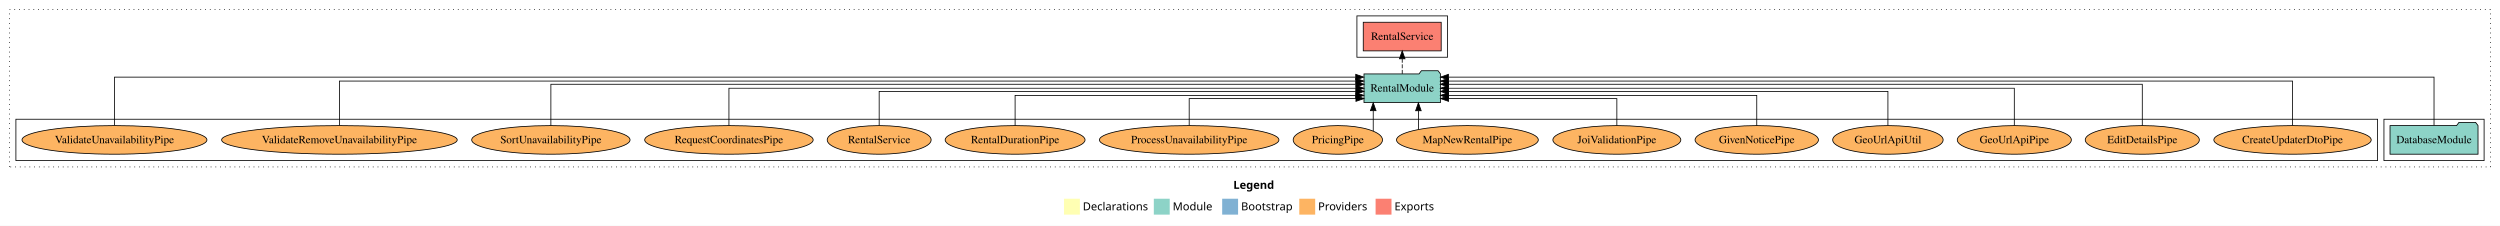
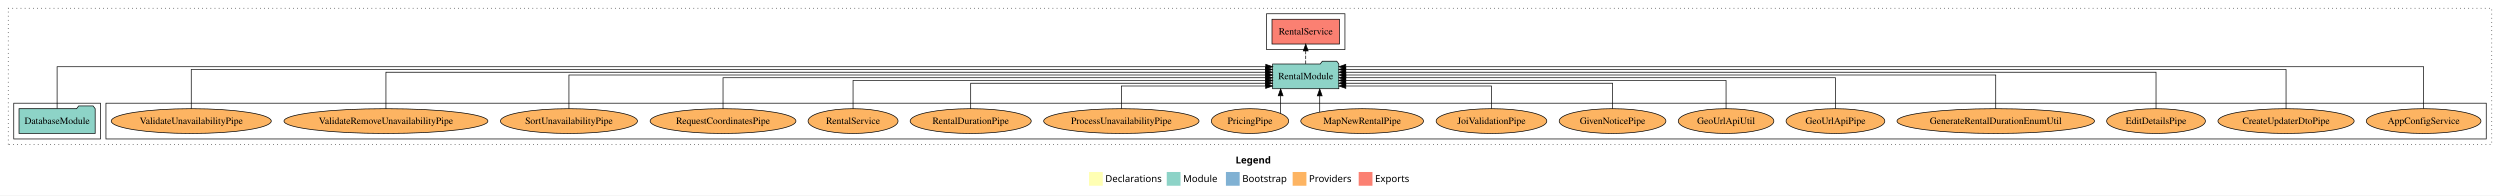
- <svg xmlns="http://www.w3.org/2000/svg" width="3145pt" height="284pt" viewBox="0.00 0.00 3145.00 284.00">
+ <svg xmlns="http://www.w3.org/2000/svg" width="3634pt" height="284pt" viewBox="0.00 0.00 3634.00 284.00">
  <g id="graph0" class="graph" transform="scale(1 1) rotate(0) translate(4 280)">
-     <polygon fill="white" stroke="transparent" points="-4,4 -4,-280 3141,-280 3141,4 -4,4" />
-     <text text-anchor="start" x="1547.51" y="-42.4" font-family="sans-serif" font-weight="bold" font-size="14.00">Legend</text>
-     <polygon fill="#ffffb3" stroke="transparent" points="1334.5,-10 1334.5,-30 1354.5,-30 1354.5,-10 1334.5,-10" />
-     <text text-anchor="start" x="1358.13" y="-15.4" font-family="sans-serif" font-size="14.00">  Declarations</text>
-     <polygon fill="#8dd3c7" stroke="transparent" points="1447.5,-10 1447.5,-30 1467.5,-30 1467.5,-10 1447.5,-10" />
-     <text text-anchor="start" x="1471.23" y="-15.4" font-family="sans-serif" font-size="14.00">  Module</text>
-     <polygon fill="#80b1d3" stroke="transparent" points="1533.5,-10 1533.5,-30 1553.5,-30 1553.5,-10 1533.5,-10" />
-     <text text-anchor="start" x="1557.28" y="-15.4" font-family="sans-serif" font-size="14.00">  Bootstrap</text>
-     <polygon fill="#fdb462" stroke="transparent" points="1630.5,-10 1630.5,-30 1650.5,-30 1650.5,-10 1630.5,-10" />
-     <text text-anchor="start" x="1654.17" y="-15.4" font-family="sans-serif" font-size="14.00">  Providers</text>
-     <polygon fill="#fb8072" stroke="transparent" points="1726.5,-10 1726.5,-30 1746.5,-30 1746.5,-10 1726.5,-10" />
-     <text text-anchor="start" x="1750.23" y="-15.4" font-family="sans-serif" font-size="14.00">  Exports</text>
+     <polygon fill="white" stroke="transparent" points="-4,4 -4,-280 3630,-280 3630,4 -4,4" />
+     <text text-anchor="start" x="1792.01" y="-42.4" font-family="sans-serif" font-weight="bold" font-size="14.00">Legend</text>
+     <polygon fill="#ffffb3" stroke="transparent" points="1579,-10 1579,-30 1599,-30 1599,-10 1579,-10" />
+     <text text-anchor="start" x="1602.63" y="-15.4" font-family="sans-serif" font-size="14.00">  Declarations</text>
+     <polygon fill="#8dd3c7" stroke="transparent" points="1692,-10 1692,-30 1712,-30 1712,-10 1692,-10" />
+     <text text-anchor="start" x="1715.73" y="-15.4" font-family="sans-serif" font-size="14.00">  Module</text>
+     <polygon fill="#80b1d3" stroke="transparent" points="1778,-10 1778,-30 1798,-30 1798,-10 1778,-10" />
+     <text text-anchor="start" x="1801.78" y="-15.4" font-family="sans-serif" font-size="14.00">  Bootstrap</text>
+     <polygon fill="#fdb462" stroke="transparent" points="1875,-10 1875,-30 1895,-30 1895,-10 1875,-10" />
+     <text text-anchor="start" x="1898.67" y="-15.4" font-family="sans-serif" font-size="14.00">  Providers</text>
+     <polygon fill="#fb8072" stroke="transparent" points="1971,-10 1971,-30 1991,-30 1991,-10 1971,-10" />
+     <text text-anchor="start" x="1994.73" y="-15.4" font-family="sans-serif" font-size="14.00">  Exports</text>
    <g id="clust1" class="cluster">
-       <polygon fill="none" stroke="black" stroke-dasharray="1,5" points="8,-70 8,-268 3129,-268 3129,-70 8,-70" />
+       <polygon fill="none" stroke="black" stroke-dasharray="1,5" points="8,-70 8,-268 3618,-268 3618,-70 8,-70" />
+     </g>
+     <g id="clust6" class="cluster">
+       <polygon fill="none" stroke="black" points="150,-78 150,-130 3610,-130 3610,-78 150,-78" />
+     </g>
+     <g id="clust4" class="cluster">
+       <polygon fill="none" stroke="black" points="1837,-208 1837,-260 1951,-260 1951,-208 1837,-208" />
    </g>
    <g id="clust3" class="cluster">
-       <polygon fill="none" stroke="black" points="2995,-78 2995,-130 3121,-130 3121,-78 2995,-78" />
-     </g>
-     <g id="clust6" class="cluster">
-       <polygon fill="none" stroke="black" points="16,-78 16,-130 2987,-130 2987,-78 16,-78" />
-     </g>
-     <g id="clust4" class="cluster">
-       <polygon fill="none" stroke="black" points="1703,-208 1703,-260 1817,-260 1817,-208 1703,-208" />
+       <polygon fill="none" stroke="black" points="16,-78 16,-130 142,-130 142,-78 16,-78" />
    </g>
    <g id="node1" class="node">
-       <polygon fill="#8dd3c7" stroke="black" points="3113.35,-122 3110.35,-126 3089.35,-126 3086.35,-122 3002.65,-122 3002.65,-86 3113.35,-86 3113.35,-122" />
-       <text text-anchor="middle" x="3058" y="-99.8" font-family="Times,serif" font-size="14.00">DatabaseModule</text>
+       <polygon fill="#8dd3c7" stroke="black" points="134.35,-122 131.35,-126 110.35,-126 107.35,-122 23.65,-122 23.65,-86 134.35,-86 134.35,-122" />
+       <text text-anchor="middle" x="79" y="-99.8" font-family="Times,serif" font-size="14.00">DatabaseModule</text>
    </g>
    <g id="node2" class="node">
-       <polygon fill="#8dd3c7" stroke="black" points="1808.1,-187 1805.1,-191 1784.1,-191 1781.1,-187 1711.9,-187 1711.9,-151 1808.1,-151 1808.1,-187" />
-       <text text-anchor="middle" x="1760" y="-164.8" font-family="Times,serif" font-size="14.00">RentalModule</text>
+       <polygon fill="#8dd3c7" stroke="black" points="1942.1,-187 1939.1,-191 1918.1,-191 1915.1,-187 1845.9,-187 1845.9,-151 1942.1,-151 1942.1,-187" />
+       <text text-anchor="middle" x="1894" y="-164.8" font-family="Times,serif" font-size="14.00">RentalModule</text>
    </g>
    <g id="edge1" class="edge">
-       <path fill="none" stroke="black" d="M3058,-122.32C3058,-145.66 3058,-183 3058,-183 3058,-183 1818.12,-183 1818.12,-183" />
-       <polygon fill="black" stroke="black" points="1818.12,-179.5 1808.12,-183 1818.12,-186.5 1818.12,-179.5" />
+       <path fill="none" stroke="black" d="M79,-122.32C79,-145.66 79,-183 79,-183 79,-183 1835.92,-183 1835.92,-183" />
+       <polygon fill="black" stroke="black" points="1835.92,-186.5 1845.92,-183 1835.92,-179.5 1835.92,-186.5" />
    </g>
    <g id="node3" class="node">
-       <polygon fill="#fb8072" stroke="black" points="1809.02,-252 1710.98,-252 1710.98,-216 1809.02,-216 1809.02,-252" />
-       <text text-anchor="middle" x="1760" y="-229.8" font-family="Times,serif" font-size="14.00">RentalService </text>
+       <polygon fill="#fb8072" stroke="black" points="1943.02,-252 1844.98,-252 1844.98,-216 1943.02,-216 1943.02,-252" />
+       <text text-anchor="middle" x="1894" y="-229.8" font-family="Times,serif" font-size="14.00">RentalService </text>
    </g>
    <g id="edge2" class="edge">
-       <path fill="none" stroke="black" stroke-dasharray="5,2" d="M1760,-187.11C1760,-187.11 1760,-205.99 1760,-205.99" />
-       <polygon fill="black" stroke="black" points="1756.5,-205.99 1760,-215.99 1763.5,-205.99 1756.5,-205.99" />
+       <path fill="none" stroke="black" stroke-dasharray="5,2" d="M1894,-187.11C1894,-187.11 1894,-205.99 1894,-205.99" />
+       <polygon fill="black" stroke="black" points="1890.5,-205.99 1894,-215.99 1897.5,-205.99 1890.5,-205.99" />
    </g>
    <g id="node4" class="node">
-       <ellipse fill="#fdb462" stroke="black" cx="2880" cy="-104" rx="98.97" ry="18" />
-       <text text-anchor="middle" x="2880" y="-99.8" font-family="Times,serif" font-size="14.00">CreateUpdaterDtoPipe</text>
+       <ellipse fill="#fdb462" stroke="black" cx="3519" cy="-104" rx="83.39" ry="18" />
+       <text text-anchor="middle" x="3519" y="-99.8" font-family="Times,serif" font-size="14.00">AppConfigService</text>
    </g>
    <g id="edge3" class="edge">
-       <path fill="none" stroke="black" d="M2880,-122.29C2880,-144.21 2880,-178 2880,-178 2880,-178 1818.12,-178 1818.12,-178" />
-       <polygon fill="black" stroke="black" points="1818.13,-174.5 1808.12,-178 1818.12,-181.5 1818.13,-174.5" />
+       <path fill="none" stroke="black" d="M3519,-122.32C3519,-145.66 3519,-183 3519,-183 3519,-183 1952.19,-183 1952.19,-183" />
+       <polygon fill="black" stroke="black" points="1952.19,-179.5 1942.19,-183 1952.19,-186.5 1952.19,-179.5" />
    </g>
    <g id="node5" class="node">
-       <ellipse fill="#fdb462" stroke="black" cx="2691" cy="-104" rx="71.8" ry="18" />
-       <text text-anchor="middle" x="2691" y="-99.8" font-family="Times,serif" font-size="14.00">EditDetailsPipe</text>
+       <ellipse fill="#fdb462" stroke="black" cx="3319" cy="-104" rx="98.97" ry="18" />
+       <text text-anchor="middle" x="3319" y="-99.8" font-family="Times,serif" font-size="14.00">CreateUpdaterDtoPipe</text>
    </g>
    <g id="edge4" class="edge">
-       <path fill="none" stroke="black" d="M2691,-122.03C2691,-142.77 2691,-174 2691,-174 2691,-174 1818.09,-174 1818.09,-174" />
-       <polygon fill="black" stroke="black" points="1818.09,-170.5 1808.09,-174 1818.09,-177.5 1818.09,-170.5" />
+       <path fill="none" stroke="black" d="M3319,-122.16C3319,-144.35 3319,-179 3319,-179 3319,-179 1952.23,-179 1952.23,-179" />
+       <polygon fill="black" stroke="black" points="1952.23,-175.5 1942.23,-179 1952.23,-182.5 1952.23,-175.5" />
    </g>
    <g id="node6" class="node">
-       <ellipse fill="#fdb462" stroke="black" cx="2530" cy="-104" rx="71.79" ry="18" />
-       <text text-anchor="middle" x="2530" y="-99.8" font-family="Times,serif" font-size="14.00">GeoUrlApiPipe</text>
+       <ellipse fill="#fdb462" stroke="black" cx="3130" cy="-104" rx="71.8" ry="18" />
+       <text text-anchor="middle" x="3130" y="-99.8" font-family="Times,serif" font-size="14.00">EditDetailsPipe</text>
    </g>
    <g id="edge5" class="edge">
-       <path fill="none" stroke="black" d="M2530,-122.11C2530,-141.34 2530,-169 2530,-169 2530,-169 1818.17,-169 1818.17,-169" />
-       <polygon fill="black" stroke="black" points="1818.17,-165.5 1808.17,-169 1818.17,-172.5 1818.17,-165.5" />
+       <path fill="none" stroke="black" d="M3130,-122.28C3130,-143.32 3130,-175 3130,-175 3130,-175 1952.07,-175 1952.07,-175" />
+       <polygon fill="black" stroke="black" points="1952.07,-171.5 1942.07,-175 1952.07,-178.5 1952.07,-171.5" />
    </g>
    <g id="node7" class="node">
-       <ellipse fill="#fdb462" stroke="black" cx="2371" cy="-104" rx="69.5" ry="18" />
-       <text text-anchor="middle" x="2371" y="-99.8" font-family="Times,serif" font-size="14.00">GeoUrlApiUtil</text>
+       <ellipse fill="#fdb462" stroke="black" cx="2897" cy="-104" rx="143.52" ry="18" />
+       <text text-anchor="middle" x="2897" y="-99.8" font-family="Times,serif" font-size="14.00">GenerateRentalDurationEnumUtil</text>
    </g>
    <g id="edge6" class="edge">
-       <path fill="none" stroke="black" d="M2371,-122.3C2371,-140.27 2371,-165 2371,-165 2371,-165 1818.2,-165 1818.2,-165" />
-       <polygon fill="black" stroke="black" points="1818.2,-161.5 1808.2,-165 1818.2,-168.5 1818.2,-161.5" />
+       <path fill="none" stroke="black" d="M2897,-122.31C2897,-142.15 2897,-171 2897,-171 2897,-171 1952.38,-171 1952.38,-171" />
+       <polygon fill="black" stroke="black" points="1952.38,-167.5 1942.38,-171 1952.38,-174.5 1952.38,-167.5" />
    </g>
    <g id="node8" class="node">
-       <ellipse fill="#fdb462" stroke="black" cx="2206" cy="-104" rx="77.59" ry="18" />
-       <text text-anchor="middle" x="2206" y="-99.8" font-family="Times,serif" font-size="14.00">GivenNoticePipe</text>
+       <ellipse fill="#fdb462" stroke="black" cx="2664" cy="-104" rx="71.79" ry="18" />
+       <text text-anchor="middle" x="2664" y="-99.8" font-family="Times,serif" font-size="14.00">GeoUrlApiPipe</text>
    </g>
    <g id="edge7" class="edge">
-       <path fill="none" stroke="black" d="M2206,-122.03C2206,-138.4 2206,-160 2206,-160 2206,-160 1818.15,-160 1818.15,-160" />
-       <polygon fill="black" stroke="black" points="1818.15,-156.5 1808.15,-160 1818.15,-163.5 1818.15,-156.5" />
+       <path fill="none" stroke="black" d="M2664,-122.22C2664,-140.83 2664,-167 2664,-167 2664,-167 1952.17,-167 1952.17,-167" />
+       <polygon fill="black" stroke="black" points="1952.17,-163.5 1942.17,-167 1952.17,-170.5 1952.17,-163.5" />
    </g>
    <g id="node9" class="node">
-       <ellipse fill="#fdb462" stroke="black" cx="2030" cy="-104" rx="80.47" ry="18" />
-       <text text-anchor="middle" x="2030" y="-99.8" font-family="Times,serif" font-size="14.00">JoiValidationPipe</text>
+       <ellipse fill="#fdb462" stroke="black" cx="2505" cy="-104" rx="69.5" ry="18" />
+       <text text-anchor="middle" x="2505" y="-99.8" font-family="Times,serif" font-size="14.00">GeoUrlApiUtil</text>
    </g>
    <g id="edge8" class="edge">
-       <path fill="none" stroke="black" d="M2030,-122.19C2030,-137.18 2030,-156 2030,-156 2030,-156 1818.27,-156 1818.27,-156" />
-       <polygon fill="black" stroke="black" points="1818.27,-152.5 1808.27,-156 1818.27,-159.5 1818.27,-152.5" />
+       <path fill="none" stroke="black" d="M2505,-122.02C2505,-139.37 2505,-163 2505,-163 2505,-163 1952.2,-163 1952.2,-163" />
+       <polygon fill="black" stroke="black" points="1952.2,-159.5 1942.2,-163 1952.2,-166.5 1952.2,-159.5" />
    </g>
    <g id="node10" class="node">
-       <ellipse fill="#fdb462" stroke="black" cx="1842" cy="-104" rx="89.18" ry="18" />
-       <text text-anchor="middle" x="1842" y="-99.8" font-family="Times,serif" font-size="14.00">MapNewRentalPipe</text>
+       <ellipse fill="#fdb462" stroke="black" cx="2340" cy="-104" rx="77.59" ry="18" />
+       <text text-anchor="middle" x="2340" y="-99.8" font-family="Times,serif" font-size="14.00">GivenNoticePipe</text>
    </g>
    <g id="edge9" class="edge">
-       <path fill="none" stroke="black" d="M1780.35,-117.15C1780.35,-117.15 1780.35,-140.69 1780.35,-140.69" />
-       <polygon fill="black" stroke="black" points="1776.85,-140.69 1780.35,-150.69 1783.85,-140.69 1776.85,-140.69" />
+       <path fill="none" stroke="black" d="M2340,-122.01C2340,-138.05 2340,-159 2340,-159 2340,-159 1952.15,-159 1952.15,-159" />
+       <polygon fill="black" stroke="black" points="1952.15,-155.5 1942.15,-159 1952.15,-162.5 1952.15,-155.5" />
    </g>
    <g id="node11" class="node">
-       <ellipse fill="#fdb462" stroke="black" cx="1679" cy="-104" rx="56.2" ry="18" />
-       <text text-anchor="middle" x="1679" y="-99.8" font-family="Times,serif" font-size="14.00">PricingPipe</text>
+       <ellipse fill="#fdb462" stroke="black" cx="2164" cy="-104" rx="80.47" ry="18" />
+       <text text-anchor="middle" x="2164" y="-99.8" font-family="Times,serif" font-size="14.00">JoiValidationPipe</text>
    </g>
    <g id="edge10" class="edge">
-       <path fill="none" stroke="black" d="M1723.52,-115.03C1723.52,-115.03 1723.52,-140.78 1723.52,-140.78" />
-       <polygon fill="black" stroke="black" points="1720.02,-140.78 1723.52,-150.78 1727.02,-140.78 1720.02,-140.78" />
+       <path fill="none" stroke="black" d="M2164,-122.12C2164,-136.78 2164,-155 2164,-155 2164,-155 1952.27,-155 1952.27,-155" />
+       <polygon fill="black" stroke="black" points="1952.27,-151.5 1942.27,-155 1952.27,-158.5 1952.27,-151.5" />
    </g>
    <g id="node12" class="node">
-       <ellipse fill="#fdb462" stroke="black" cx="1492" cy="-104" rx="112.89" ry="18" />
-       <text text-anchor="middle" x="1492" y="-99.8" font-family="Times,serif" font-size="14.00">ProcessUnavailabilityPipe</text>
+       <ellipse fill="#fdb462" stroke="black" cx="1976" cy="-104" rx="89.18" ry="18" />
+       <text text-anchor="middle" x="1976" y="-99.8" font-family="Times,serif" font-size="14.00">MapNewRentalPipe</text>
    </g>
    <g id="edge11" class="edge">
-       <path fill="none" stroke="black" d="M1492,-122.19C1492,-137.18 1492,-156 1492,-156 1492,-156 1701.78,-156 1701.78,-156" />
-       <polygon fill="black" stroke="black" points="1701.78,-159.5 1711.78,-156 1701.78,-152.5 1701.78,-159.5" />
+       <path fill="none" stroke="black" d="M1914.35,-117.15C1914.35,-117.15 1914.35,-140.69 1914.35,-140.69" />
+       <polygon fill="black" stroke="black" points="1910.85,-140.69 1914.35,-150.69 1917.85,-140.69 1910.85,-140.69" />
    </g>
    <g id="node13" class="node">
-       <ellipse fill="#fdb462" stroke="black" cx="1273" cy="-104" rx="87.98" ry="18" />
-       <text text-anchor="middle" x="1273" y="-99.8" font-family="Times,serif" font-size="14.00">RentalDurationPipe</text>
+       <ellipse fill="#fdb462" stroke="black" cx="1813" cy="-104" rx="56.2" ry="18" />
+       <text text-anchor="middle" x="1813" y="-99.8" font-family="Times,serif" font-size="14.00">PricingPipe</text>
    </g>
    <g id="edge12" class="edge">
-       <path fill="none" stroke="black" d="M1273,-122.03C1273,-138.4 1273,-160 1273,-160 1273,-160 1701.52,-160 1701.52,-160" />
-       <polygon fill="black" stroke="black" points="1701.52,-163.5 1711.52,-160 1701.52,-156.5 1701.52,-163.5" />
+       <path fill="none" stroke="black" d="M1857.52,-115.03C1857.52,-115.03 1857.52,-140.78 1857.52,-140.78" />
+       <polygon fill="black" stroke="black" points="1854.02,-140.78 1857.52,-150.78 1861.02,-140.78 1854.02,-140.78" />
    </g>
    <g id="node14" class="node">
-       <ellipse fill="#fdb462" stroke="black" cx="1102" cy="-104" rx="65.4" ry="18" />
-       <text text-anchor="middle" x="1102" y="-99.8" font-family="Times,serif" font-size="14.00">RentalService</text>
+       <ellipse fill="#fdb462" stroke="black" cx="1626" cy="-104" rx="112.89" ry="18" />
+       <text text-anchor="middle" x="1626" y="-99.8" font-family="Times,serif" font-size="14.00">ProcessUnavailabilityPipe</text>
    </g>
    <g id="edge13" class="edge">
-       <path fill="none" stroke="black" d="M1102,-122.3C1102,-140.27 1102,-165 1102,-165 1102,-165 1701.88,-165 1701.88,-165" />
-       <polygon fill="black" stroke="black" points="1701.88,-168.5 1711.88,-165 1701.88,-161.5 1701.88,-168.5" />
+       <path fill="none" stroke="black" d="M1626,-122.12C1626,-136.78 1626,-155 1626,-155 1626,-155 1835.78,-155 1835.78,-155" />
+       <polygon fill="black" stroke="black" points="1835.78,-158.5 1845.78,-155 1835.78,-151.5 1835.78,-158.5" />
    </g>
    <g id="node15" class="node">
-       <ellipse fill="#fdb462" stroke="black" cx="913" cy="-104" rx="105.96" ry="18" />
-       <text text-anchor="middle" x="913" y="-99.8" font-family="Times,serif" font-size="14.00">RequestCoordinatesPipe</text>
+       <ellipse fill="#fdb462" stroke="black" cx="1407" cy="-104" rx="87.98" ry="18" />
+       <text text-anchor="middle" x="1407" y="-99.8" font-family="Times,serif" font-size="14.00">RentalDurationPipe</text>
    </g>
    <g id="edge14" class="edge">
-       <path fill="none" stroke="black" d="M913,-122.11C913,-141.34 913,-169 913,-169 913,-169 1701.73,-169 1701.73,-169" />
-       <polygon fill="black" stroke="black" points="1701.73,-172.5 1711.73,-169 1701.73,-165.5 1701.73,-172.5" />
+       <path fill="none" stroke="black" d="M1407,-122.01C1407,-138.05 1407,-159 1407,-159 1407,-159 1835.52,-159 1835.52,-159" />
+       <polygon fill="black" stroke="black" points="1835.52,-162.5 1845.52,-159 1835.52,-155.5 1835.52,-162.5" />
    </g>
    <g id="node16" class="node">
-       <ellipse fill="#fdb462" stroke="black" cx="689" cy="-104" rx="99.59" ry="18" />
-       <text text-anchor="middle" x="689" y="-99.8" font-family="Times,serif" font-size="14.00">SortUnavailabilityPipe</text>
+       <ellipse fill="#fdb462" stroke="black" cx="1236" cy="-104" rx="65.4" ry="18" />
+       <text text-anchor="middle" x="1236" y="-99.8" font-family="Times,serif" font-size="14.00">RentalService</text>
    </g>
    <g id="edge15" class="edge">
-       <path fill="none" stroke="black" d="M689,-122.03C689,-142.77 689,-174 689,-174 689,-174 1701.9,-174 1701.9,-174" />
-       <polygon fill="black" stroke="black" points="1701.9,-177.5 1711.9,-174 1701.9,-170.5 1701.9,-177.5" />
+       <path fill="none" stroke="black" d="M1236,-122.02C1236,-139.37 1236,-163 1236,-163 1236,-163 1835.88,-163 1835.88,-163" />
+       <polygon fill="black" stroke="black" points="1835.88,-166.5 1845.88,-163 1835.88,-159.5 1835.88,-166.5" />
    </g>
    <g id="node17" class="node">
-       <ellipse fill="#fdb462" stroke="black" cx="423" cy="-104" rx="148.19" ry="18" />
-       <text text-anchor="middle" x="423" y="-99.8" font-family="Times,serif" font-size="14.00">ValidateRemoveUnavailabilityPipe</text>
+       <ellipse fill="#fdb462" stroke="black" cx="1047" cy="-104" rx="105.96" ry="18" />
+       <text text-anchor="middle" x="1047" y="-99.8" font-family="Times,serif" font-size="14.00">RequestCoordinatesPipe</text>
    </g>
    <g id="edge16" class="edge">
-       <path fill="none" stroke="black" d="M423,-122.29C423,-144.21 423,-178 423,-178 423,-178 1701.63,-178 1701.63,-178" />
-       <polygon fill="black" stroke="black" points="1701.63,-181.5 1711.63,-178 1701.63,-174.5 1701.63,-181.5" />
+       <path fill="none" stroke="black" d="M1047,-122.22C1047,-140.83 1047,-167 1047,-167 1047,-167 1835.73,-167 1835.73,-167" />
+       <polygon fill="black" stroke="black" points="1835.73,-170.5 1845.73,-167 1835.73,-163.5 1835.73,-170.5" />
    </g>
    <g id="node18" class="node">
-       <ellipse fill="#fdb462" stroke="black" cx="140" cy="-104" rx="116.32" ry="18" />
-       <text text-anchor="middle" x="140" y="-99.8" font-family="Times,serif" font-size="14.00">ValidateUnavailabilityPipe</text>
+       <ellipse fill="#fdb462" stroke="black" cx="823" cy="-104" rx="99.59" ry="18" />
+       <text text-anchor="middle" x="823" y="-99.8" font-family="Times,serif" font-size="14.00">SortUnavailabilityPipe</text>
    </g>
    <g id="edge17" class="edge">
-       <path fill="none" stroke="black" d="M140,-122.32C140,-145.66 140,-183 140,-183 140,-183 1701.52,-183 1701.52,-183" />
-       <polygon fill="black" stroke="black" points="1701.52,-186.5 1711.52,-183 1701.52,-179.5 1701.52,-186.5" />
+       <path fill="none" stroke="black" d="M823,-122.31C823,-142.15 823,-171 823,-171 823,-171 1835.9,-171 1835.9,-171" />
+       <polygon fill="black" stroke="black" points="1835.9,-174.5 1845.9,-171 1835.9,-167.5 1835.9,-174.5" />
+     </g>
+     <g id="node19" class="node">
+       <ellipse fill="#fdb462" stroke="black" cx="557" cy="-104" rx="148.19" ry="18" />
+       <text text-anchor="middle" x="557" y="-99.8" font-family="Times,serif" font-size="14.00">ValidateRemoveUnavailabilityPipe</text>
+     </g>
+     <g id="edge18" class="edge">
+       <path fill="none" stroke="black" d="M557,-122.28C557,-143.32 557,-175 557,-175 557,-175 1835.63,-175 1835.63,-175" />
+       <polygon fill="black" stroke="black" points="1835.63,-178.5 1845.63,-175 1835.63,-171.5 1835.63,-178.5" />
+     </g>
+     <g id="node20" class="node">
+       <ellipse fill="#fdb462" stroke="black" cx="274" cy="-104" rx="116.32" ry="18" />
+       <text text-anchor="middle" x="274" y="-99.8" font-family="Times,serif" font-size="14.00">ValidateUnavailabilityPipe</text>
+     </g>
+     <g id="edge19" class="edge">
+       <path fill="none" stroke="black" d="M274,-122.16C274,-144.35 274,-179 274,-179 274,-179 1835.52,-179 1835.52,-179" />
+       <polygon fill="black" stroke="black" points="1835.52,-182.5 1845.52,-179 1835.52,-175.5 1835.52,-182.5" />
    </g>
  </g>
</svg>
